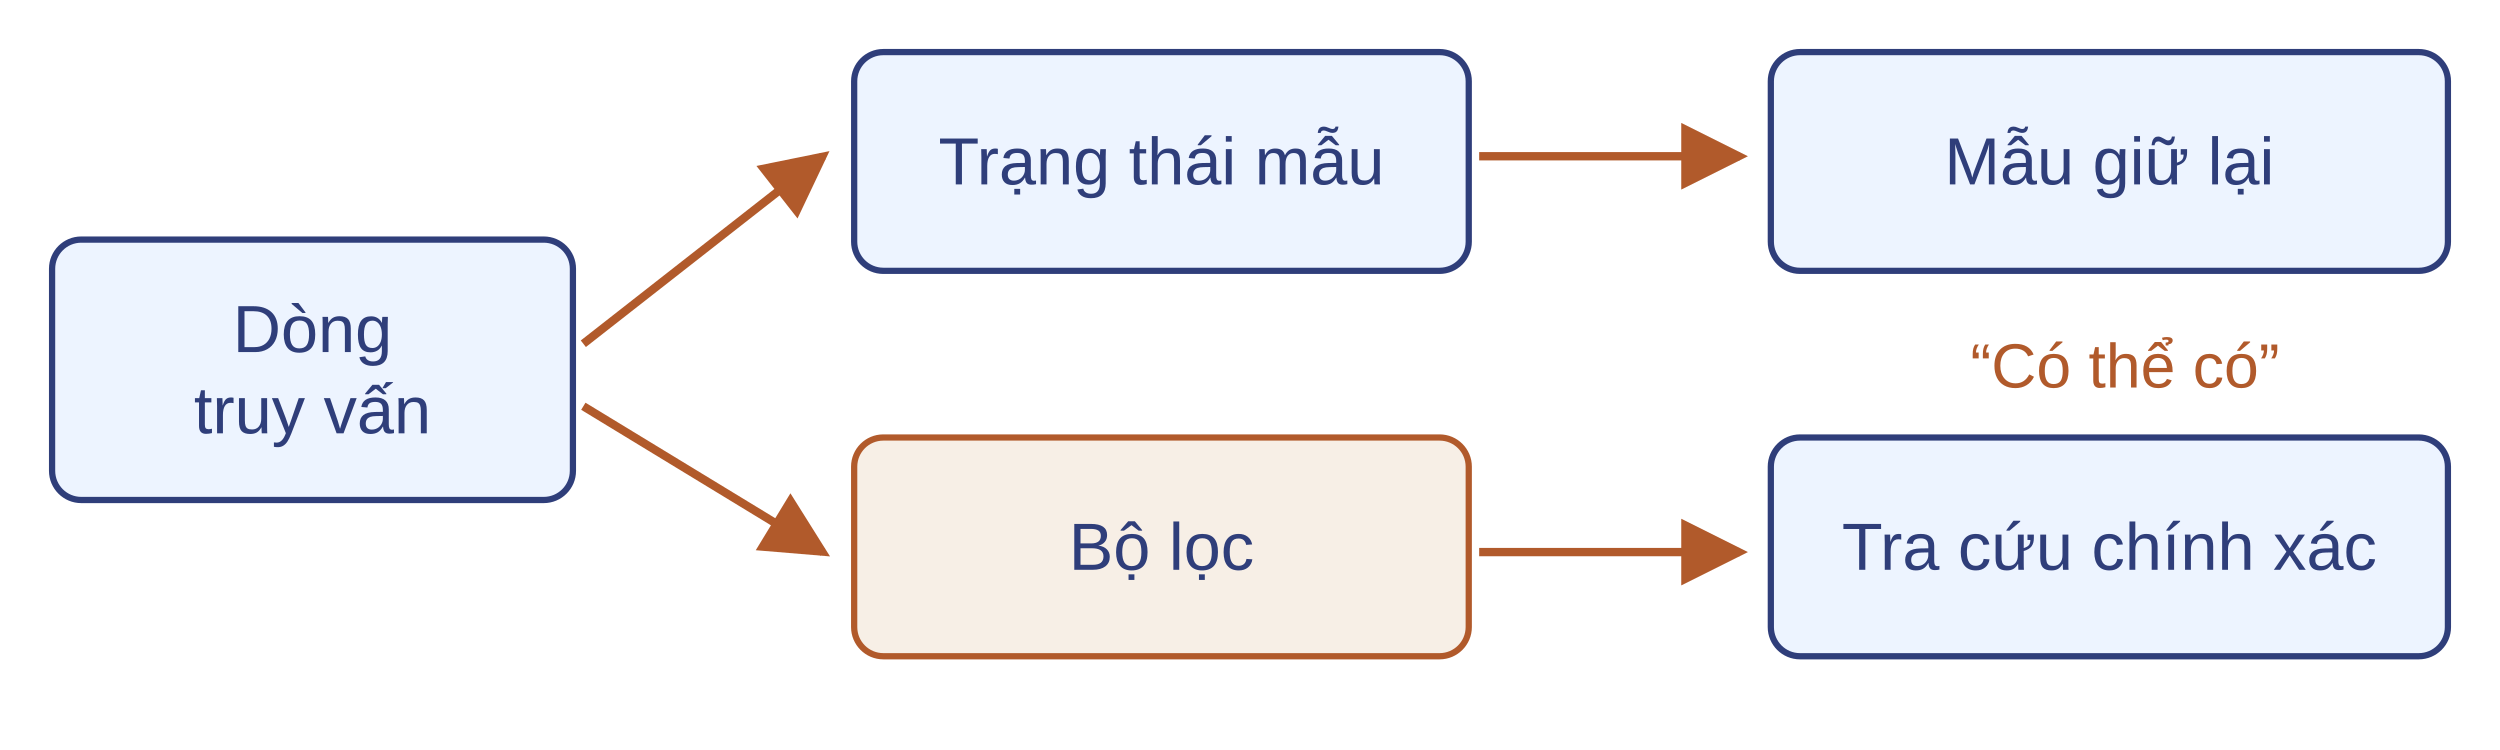
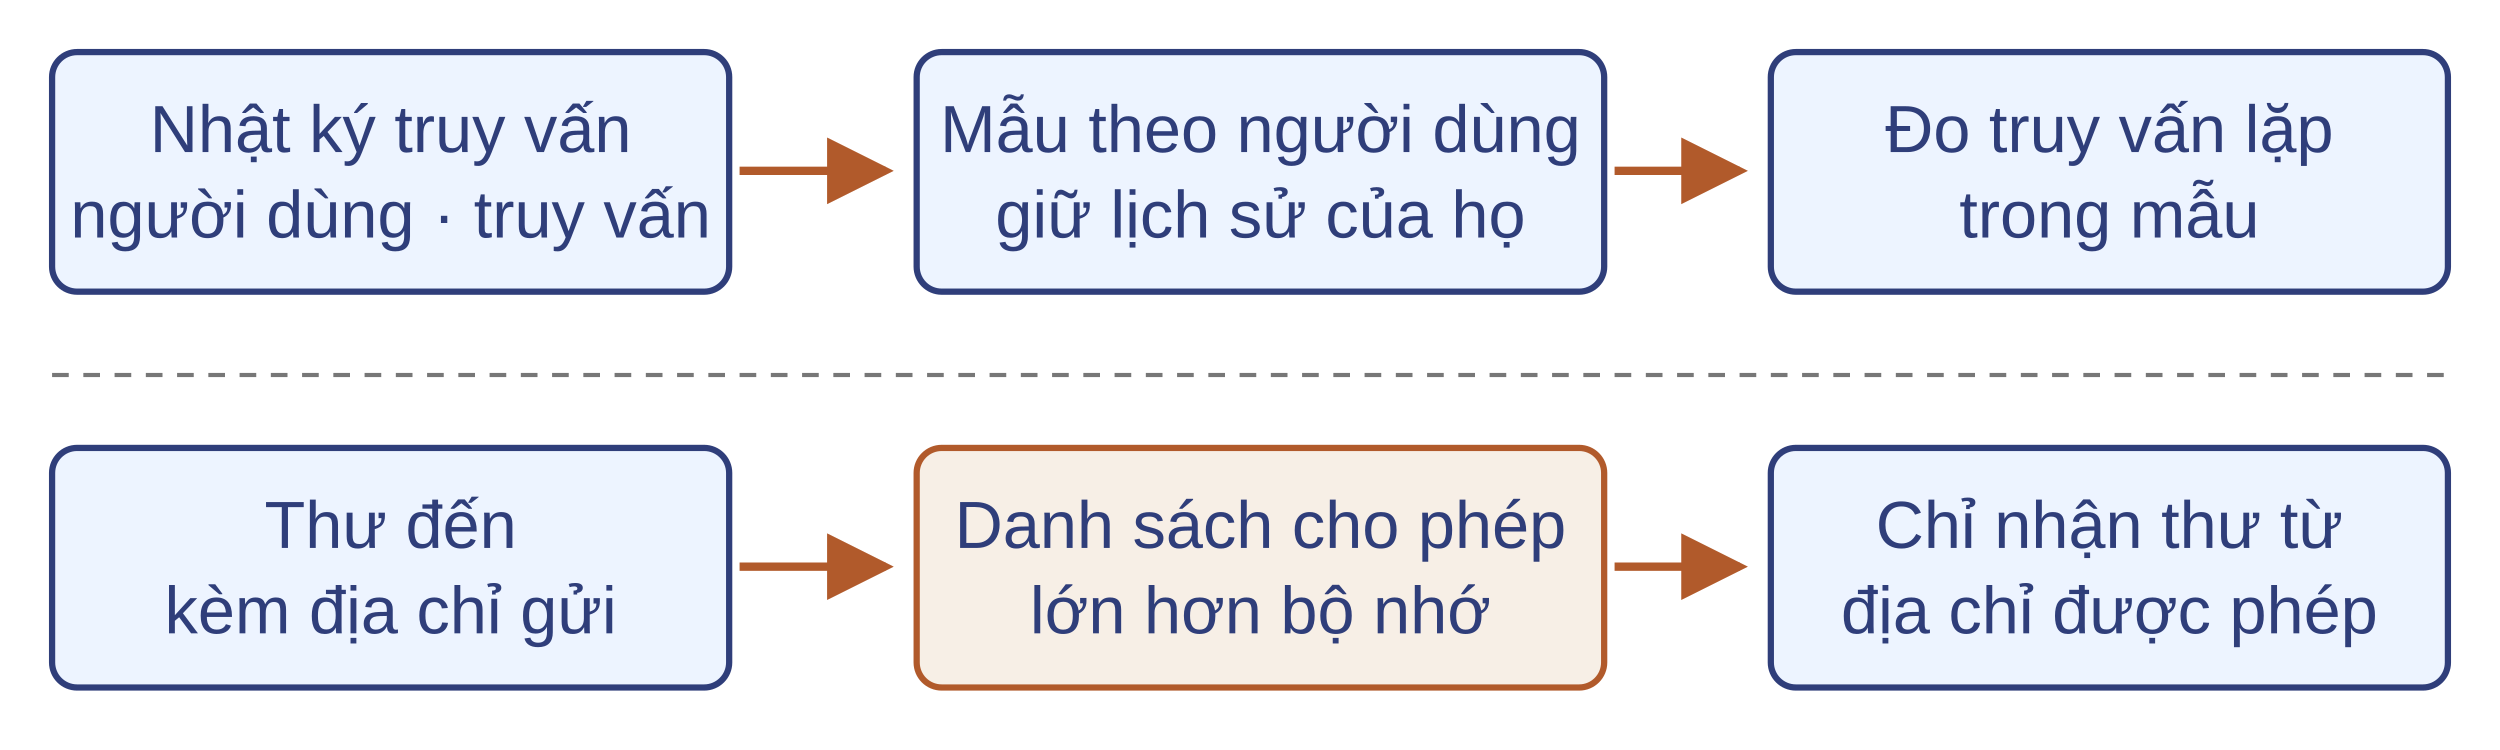
<svg xmlns="http://www.w3.org/2000/svg" width="1200" height="360" viewBox="0 0 1200 360" role="img" aria-labelledby="title desc">
  <defs>
    <marker id="arrow" markerWidth="8" markerHeight="8" refX="7" refY="4" orient="auto">
      <path d="M0 0L8 4L0 8Z" fill="#B15A2B" />
    </marker>
  </defs>
  <g font-family="Arial, sans-serif">
-     <rect x="25" y="115" width="250" height="125" rx="14" fill="#edf4ff" stroke="#2F3E7A" stroke-width="3" />
-     <text x="150" y="169" font-size="32" fill="#2F3E7A" text-anchor="middle">Dòng</text>
-     <text x="150" y="208" font-size="32" fill="#2F3E7A" text-anchor="middle">truy vấn</text>
-     <path d="M280 165 L395 75" fill="none" stroke="#B15A2B" stroke-width="4" marker-end="url(#arrow)" />
-     <path d="M280 195 L395 265" fill="none" stroke="#B15A2B" stroke-width="4" marker-end="url(#arrow)" />
-     <rect x="410" y="25" width="295" height="105" rx="14" fill="#edf4ff" stroke="#2F3E7A" stroke-width="3" />
-     <text x="557.5" y="88.5" font-size="32" fill="#2F3E7A" text-anchor="middle">Trạng thái mẫu</text>
-     <path d="M710 75 L835 75" fill="none" stroke="#B15A2B" stroke-width="4" marker-end="url(#arrow)" />
-     <rect x="850" y="25" width="325" height="105" rx="14" fill="#edf4ff" stroke="#2F3E7A" stroke-width="3" />
-     <text x="1012.5" y="88.5" font-size="32" fill="#2F3E7A" text-anchor="middle">Mẫu giữ lại</text>
-     <rect x="410" y="210" width="295" height="105" rx="14" fill="#F7EFE6" stroke="#B15A2B" stroke-width="3" />
-     <text x="557.5" y="273.5" font-size="32" fill="#2F3E7A" text-anchor="middle">Bộ lọc</text>
-     <path d="M710 265 L835 265" fill="none" stroke="#B15A2B" stroke-width="4" marker-end="url(#arrow)" />
-     <rect x="850" y="210" width="325" height="105" rx="14" fill="#edf4ff" stroke="#2F3E7A" stroke-width="3" />
-     <text x="1012.5" y="273.5" font-size="32" fill="#2F3E7A" text-anchor="middle">Tra cứu chính xác</text>
-     <text x="1020" y="186" font-size="30" fill="#B15A2B" text-anchor="middle">“Có thể có”</text>
+     <rect x="25" y="25" width="325" height="115" rx="12" fill="#edf4ff" stroke="#2F3E7A" stroke-width="3" />
+     <text x="187.5" y="73" font-size="32" fill="#2F3E7A" text-anchor="middle">Nhật ký truy vấn</text>
+     <text x="187.5" y="114" font-size="32" fill="#2F3E7A" text-anchor="middle">người dùng · truy vấn</text>
+     <path d="M355 82L425 82" fill="none" stroke="#B15A2B" stroke-width="4" marker-end="url(#arrow)" />
+     <rect x="440" y="25" width="330" height="115" rx="12" fill="#edf4ff" stroke="#2F3E7A" stroke-width="3" />
+     <text x="605" y="73" font-size="32" fill="#2F3E7A" text-anchor="middle">Mẫu theo người dùng</text>
+     <text x="605" y="114" font-size="32" fill="#2F3E7A" text-anchor="middle">giữ lịch sử của họ</text>
+     <path d="M775 82L835 82" fill="none" stroke="#B15A2B" stroke-width="4" marker-end="url(#arrow)" />
+     <rect x="850" y="25" width="325" height="115" rx="12" fill="#edf4ff" stroke="#2F3E7A" stroke-width="3" />
+     <text x="1012.5" y="73" font-size="32" fill="#2F3E7A" text-anchor="middle">Đo truy vấn lặp</text>
+     <text x="1012.5" y="114" font-size="32" fill="#2F3E7A" text-anchor="middle">trong mẫu</text>
+     <path d="M25 180H1175" stroke="#777" stroke-dasharray="8 7" stroke-width="2" />
+     <rect x="25" y="215" width="325" height="115" rx="12" fill="#edf4ff" stroke="#2F3E7A" stroke-width="3" />
+     <text x="187.5" y="263" font-size="32" fill="#2F3E7A" text-anchor="middle">Thư đến</text>
+     <text x="187.5" y="304" font-size="32" fill="#2F3E7A" text-anchor="middle">kèm địa chỉ gửi</text>
+     <path d="M355 272L425 272" fill="none" stroke="#B15A2B" stroke-width="4" marker-end="url(#arrow)" />
+     <rect x="440" y="215" width="330" height="115" rx="12" fill="#F7EFE6" stroke="#B15A2B" stroke-width="3" />
+     <text x="605" y="263" font-size="32" fill="#2F3E7A" text-anchor="middle">Danh sách cho phép</text>
+     <text x="605" y="304" font-size="32" fill="#2F3E7A" text-anchor="middle">lớn hơn bộ nhớ</text>
+     <path d="M775 272L835 272" fill="none" stroke="#B15A2B" stroke-width="4" marker-end="url(#arrow)" />
+     <rect x="850" y="215" width="325" height="115" rx="12" fill="#edf4ff" stroke="#2F3E7A" stroke-width="3" />
+     <text x="1012.5" y="263" font-size="32" fill="#2F3E7A" text-anchor="middle">Chỉ nhận thư từ</text>
+     <text x="1012.5" y="304" font-size="32" fill="#2F3E7A" text-anchor="middle">địa chỉ được phép</text>
  </g>
</svg>
